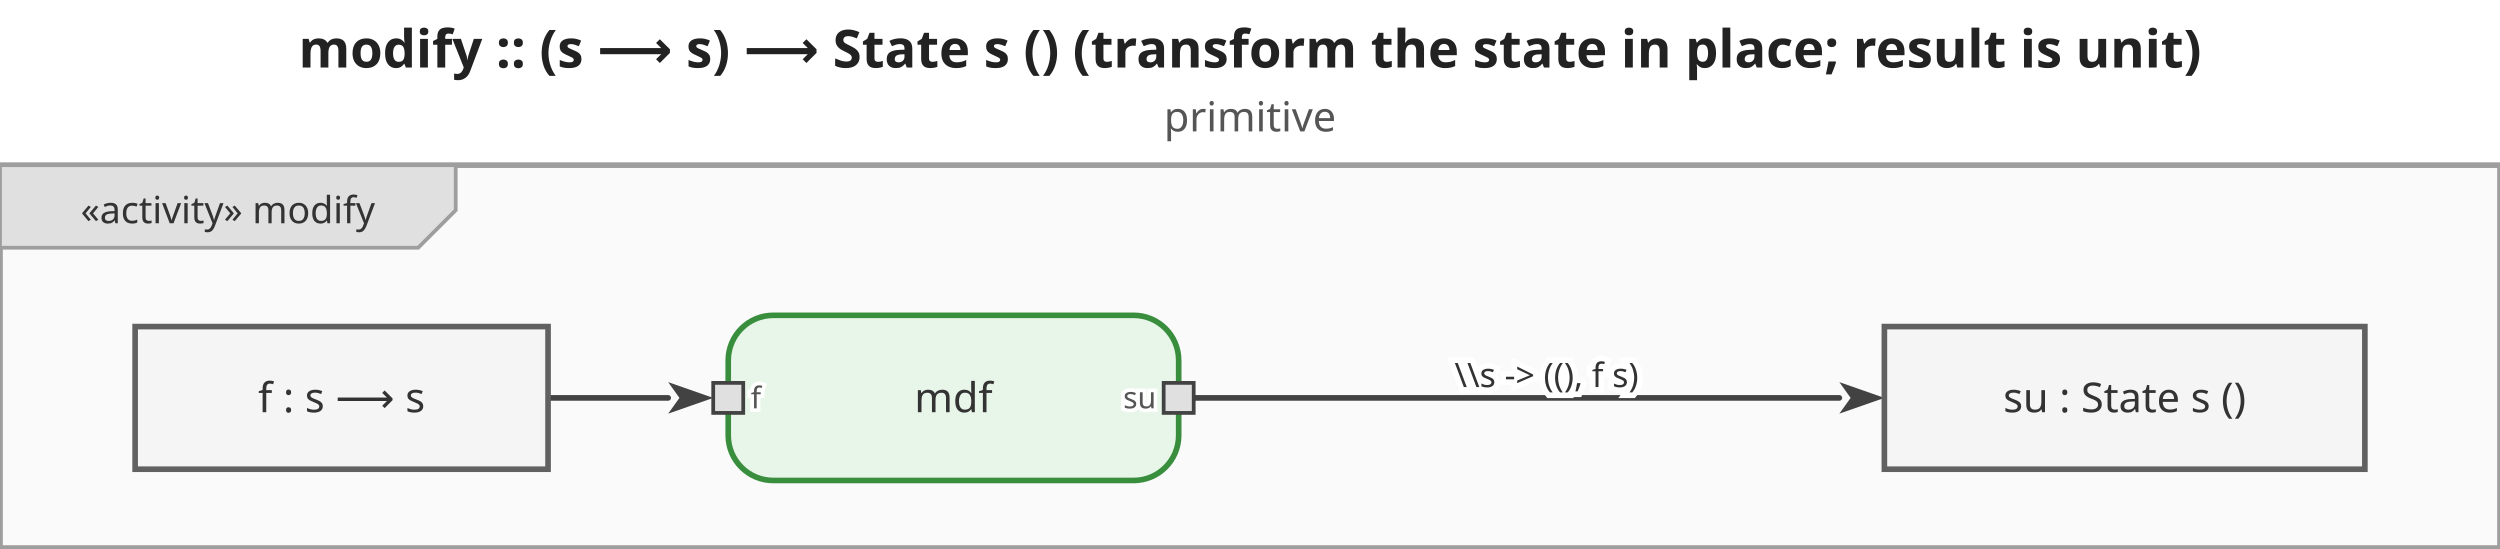
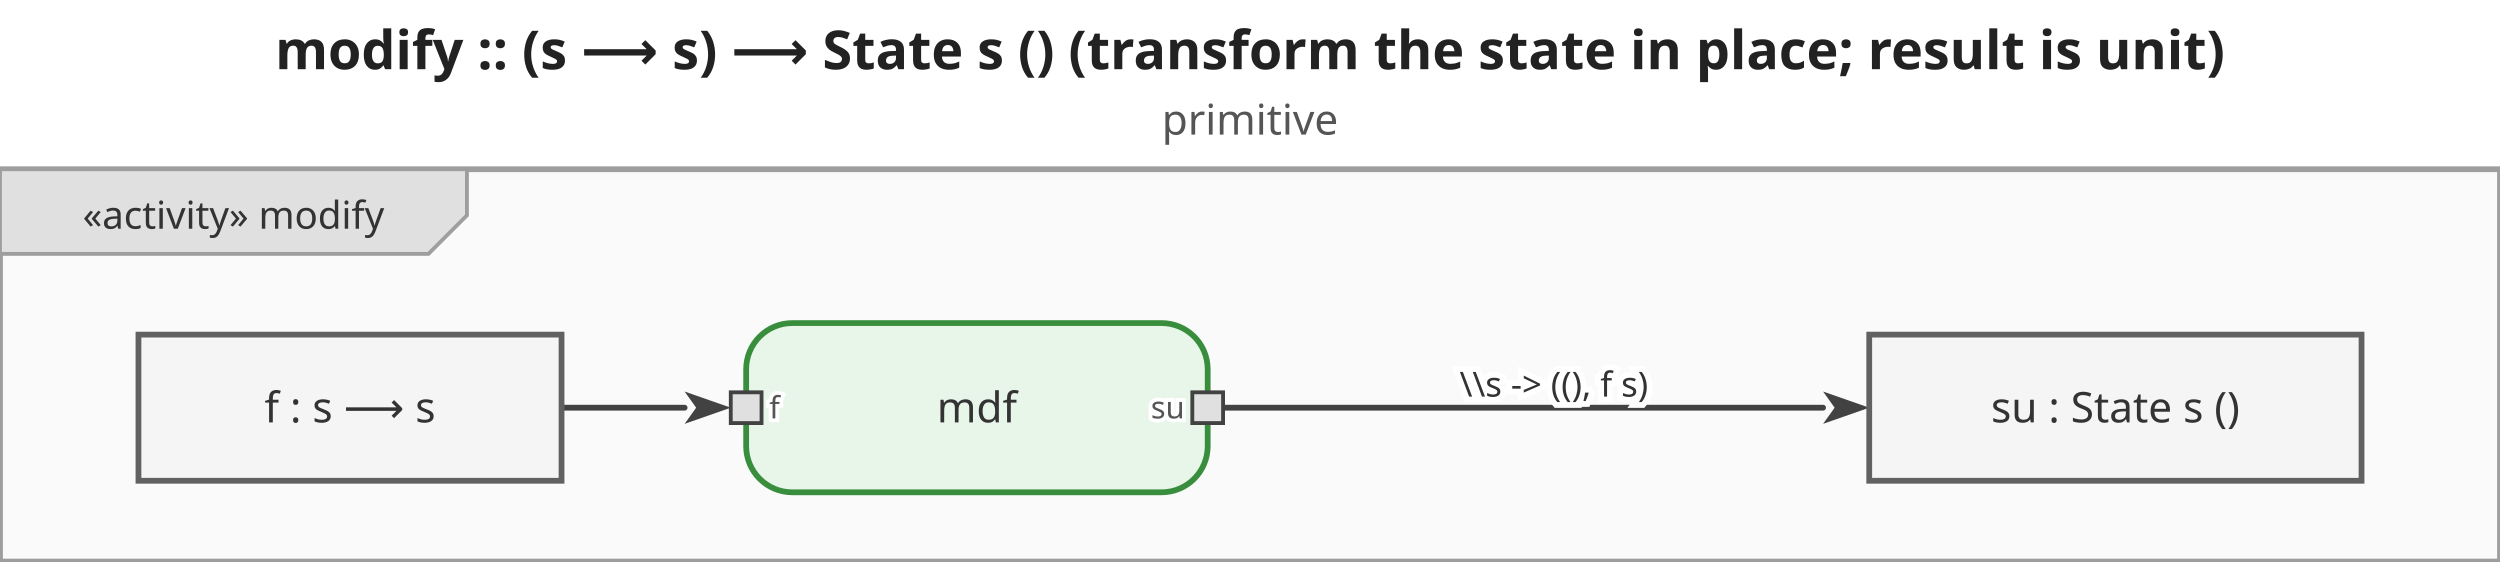
- <svg xmlns="http://www.w3.org/2000/svg" viewBox="0 0 666 146" width="666" height="146">
+ <svg xmlns="http://www.w3.org/2000/svg" viewBox="0 0 650 146" width="650" height="146">
  <defs>
    <marker id="arrowFilled" viewBox="0 0 10 10" refX="0" refY="5" markerWidth="8" markerHeight="8" orient="auto-start-reverse">
      <path d="M0,1.5 L10,5 L0,8.5 L2.5,5 Z" fill="#424242" />
    </marker>
    <marker id="arrowOpen" viewBox="0 0 10 10" refX="0" refY="5" markerWidth="8" markerHeight="8" orient="auto-start-reverse">
      <path d="M0,1.5 L10,5 L0,8.5" fill="none" stroke="#424242" stroke-width="1.25" />
    </marker>
    <marker id="arrowHof" viewBox="0 0 10 10" refX="0" refY="5" markerWidth="8" markerHeight="8" orient="auto-start-reverse">
      <path d="M0,1.5 L10,5 L0,8.5 L2.5,5 Z" fill="#00796b" />
    </marker>
  </defs>
-   <rect width="666" height="146" fill="white" />
-   <text x="333" y="18" text-anchor="middle" font-size="14" font-weight="bold" font-family="sans-serif" fill="#222">modify :: (s ⟶ s) ⟶ State s ()   (transform the state in place; result is unit)</text>
-   <text x="333" y="35" text-anchor="middle" font-size="11" font-weight="normal" font-family="sans-serif" fill="#555">primitive</text>
+   <rect width="650" height="146" fill="white" />
+   <text x="325" y="18" text-anchor="middle" font-size="14" font-weight="bold" font-family="sans-serif" fill="#222">modify :: (s ⟶ s) ⟶ State s ()   (transform the state in place; result is unit)</text>
+   <text x="325" y="35" text-anchor="middle" font-size="11" font-weight="normal" font-family="sans-serif" fill="#555">primitive</text>
  <g transform="translate(0,44)">
-     <rect x="0" y="0" width="666" height="102" fill="#fafafa" stroke="#9e9e9e" stroke-width="1.5" />
+     <rect x="0" y="0" width="650" height="102" fill="#fafafa" stroke="#9e9e9e" stroke-width="1.5" />
    <g class="diagram-frame-tab tab-activity">
      <path d="M0,0 L121.4,0 L121.4,12 L111.4,22 L0,22 Z" fill="#e0e0e0" stroke="#9e9e9e" stroke-width="1" />
      <text x="60.7" y="12" text-anchor="middle" font-size="10" font-family="sans-serif" dominant-baseline="middle" fill="#333">«activity» modify</text>
    </g>
    <g class="edge">
      <path d="M146.0,62.0 L178.0,62.0" fill="none" stroke="#424242" stroke-width="1.5" stroke-linejoin="round" stroke-linecap="round" marker-end="url(#arrowFilled)" />
    </g>
    <g class="edge">
-       <path d="M318.0,62.0 L490.0,62.0" fill="none" stroke="#424242" stroke-width="1.5" stroke-linejoin="round" stroke-linecap="round" marker-end="url(#arrowFilled)" />
-       <text x="412" y="56" text-anchor="middle" dominant-baseline="middle" font-size="9" font-family="sans-serif" fill="#333" stroke="white" stroke-width="3" paint-order="stroke fill">\\s -&gt; ((), f s)</text>
+       <path d="M318.0,62.0 L474.0,62.0" fill="none" stroke="#424242" stroke-width="1.5" stroke-linejoin="round" stroke-linecap="round" marker-end="url(#arrowFilled)" />
+       <text x="404" y="56" text-anchor="middle" dominant-baseline="middle" font-size="9" font-family="sans-serif" fill="#333" stroke="white" stroke-width="3" paint-order="stroke fill">\\s -&gt; ((), f s)</text>
    </g>
    <g class="action-node">
      <rect x="194" y="40" width="120" height="44" rx="12" fill="#e8f5e9" stroke="#388e3c" stroke-width="1.5" />
      <text class="action-label" x="254" y="62" text-anchor="middle" font-size="11" font-family="sans-serif" dominant-baseline="middle" fill="#333">mdf</text>
      <g class="pin pin-in">
        <rect x="190" y="58" width="8" height="8" fill="#e0e0e0" stroke="#424242" stroke-width="1" />
        <text x="200" y="62" text-anchor="start" font-size="8" font-family="sans-serif" dominant-baseline="middle" fill="#555" stroke="white" stroke-width="2" paint-order="stroke fill">f</text>
      </g>
      <g class="pin pin-out">
        <rect x="310" y="58" width="8" height="8" fill="#e0e0e0" stroke="#424242" stroke-width="1" />
        <text x="308" y="62" text-anchor="end" font-size="8" font-family="sans-serif" dominant-baseline="middle" fill="#555" stroke="white" stroke-width="2" paint-order="stroke fill">su</text>
      </g>
    </g>
    <g class="object-node">
      <rect x="36" y="43" width="110" height="38" fill="#f5f5f5" stroke="#616161" stroke-width="1.5" />
      <text x="91" y="62" text-anchor="middle" font-size="11" font-family="sans-serif" dominant-baseline="middle" fill="#333">f : s ⟶ s</text>
    </g>
    <g class="object-node">
-       <rect x="502" y="43" width="128" height="38" fill="#f5f5f5" stroke="#616161" stroke-width="1.5" />
-       <text x="566" y="62" text-anchor="middle" font-size="11" font-family="sans-serif" dominant-baseline="middle" fill="#333">su : State s ()</text>
+       <rect x="486" y="43" width="128" height="38" fill="#f5f5f5" stroke="#616161" stroke-width="1.5" />
+       <text x="550" y="62" text-anchor="middle" font-size="11" font-family="sans-serif" dominant-baseline="middle" fill="#333">su : State s ()</text>
    </g>
  </g>
</svg>
